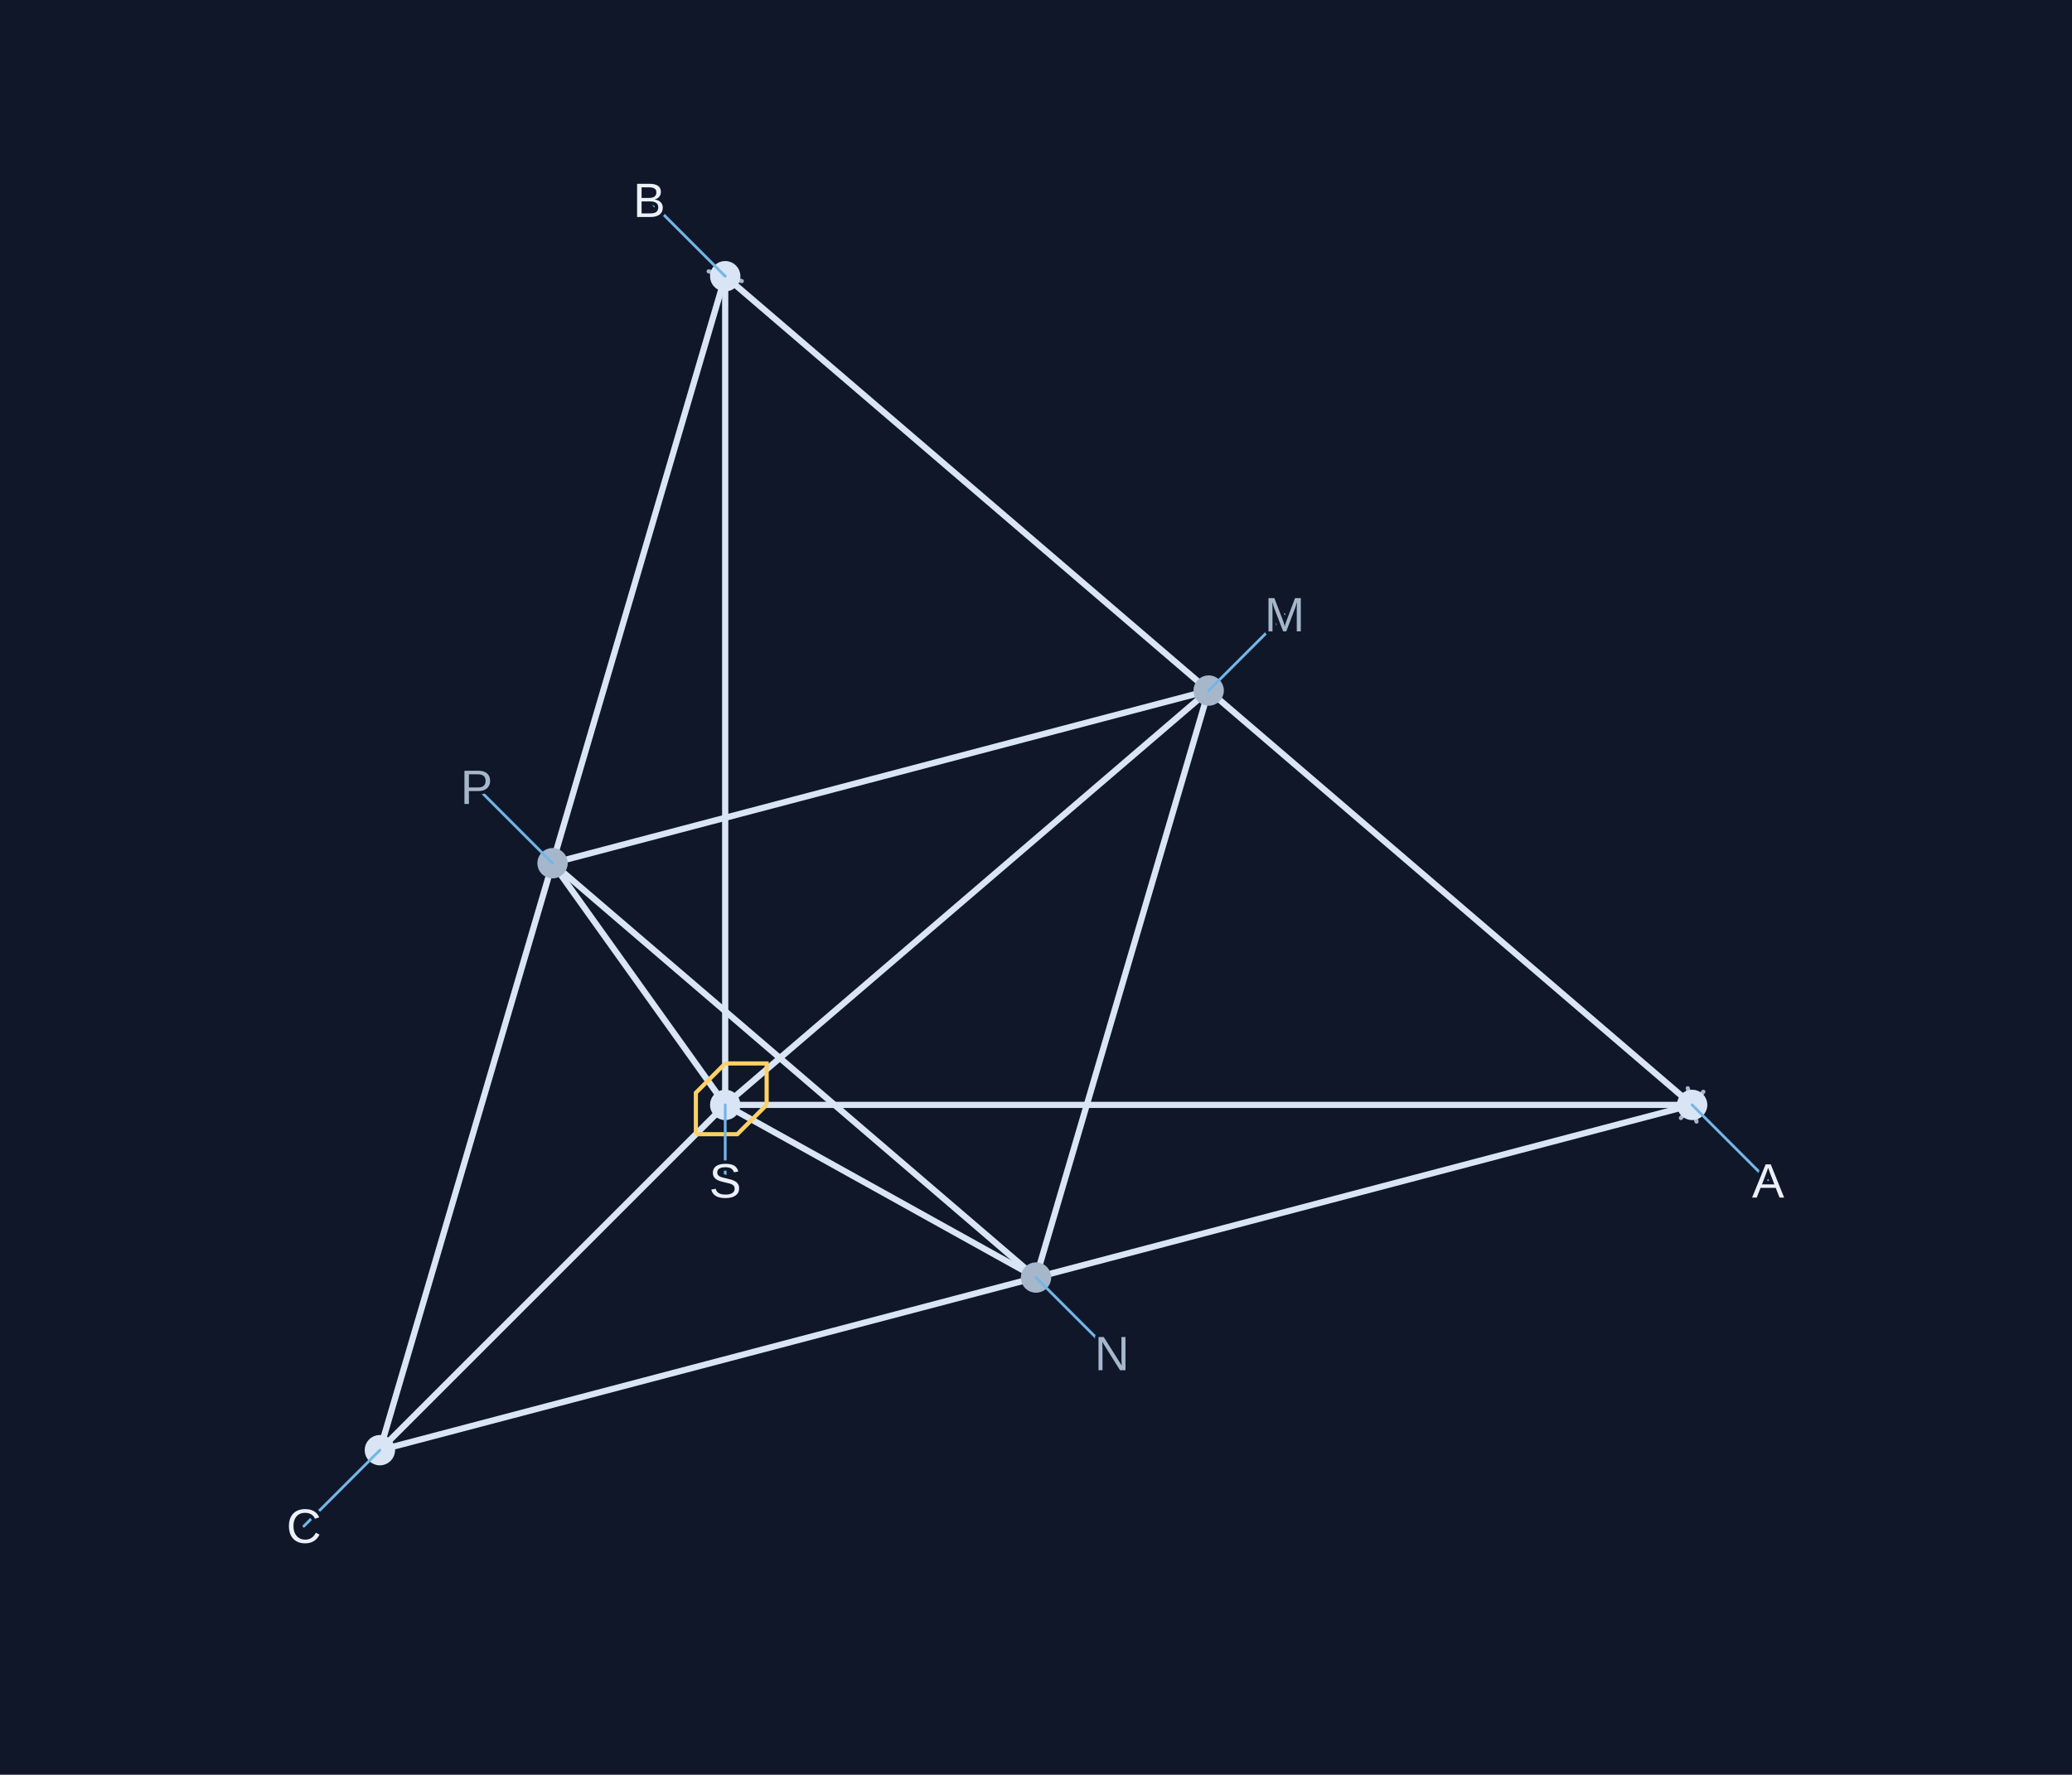
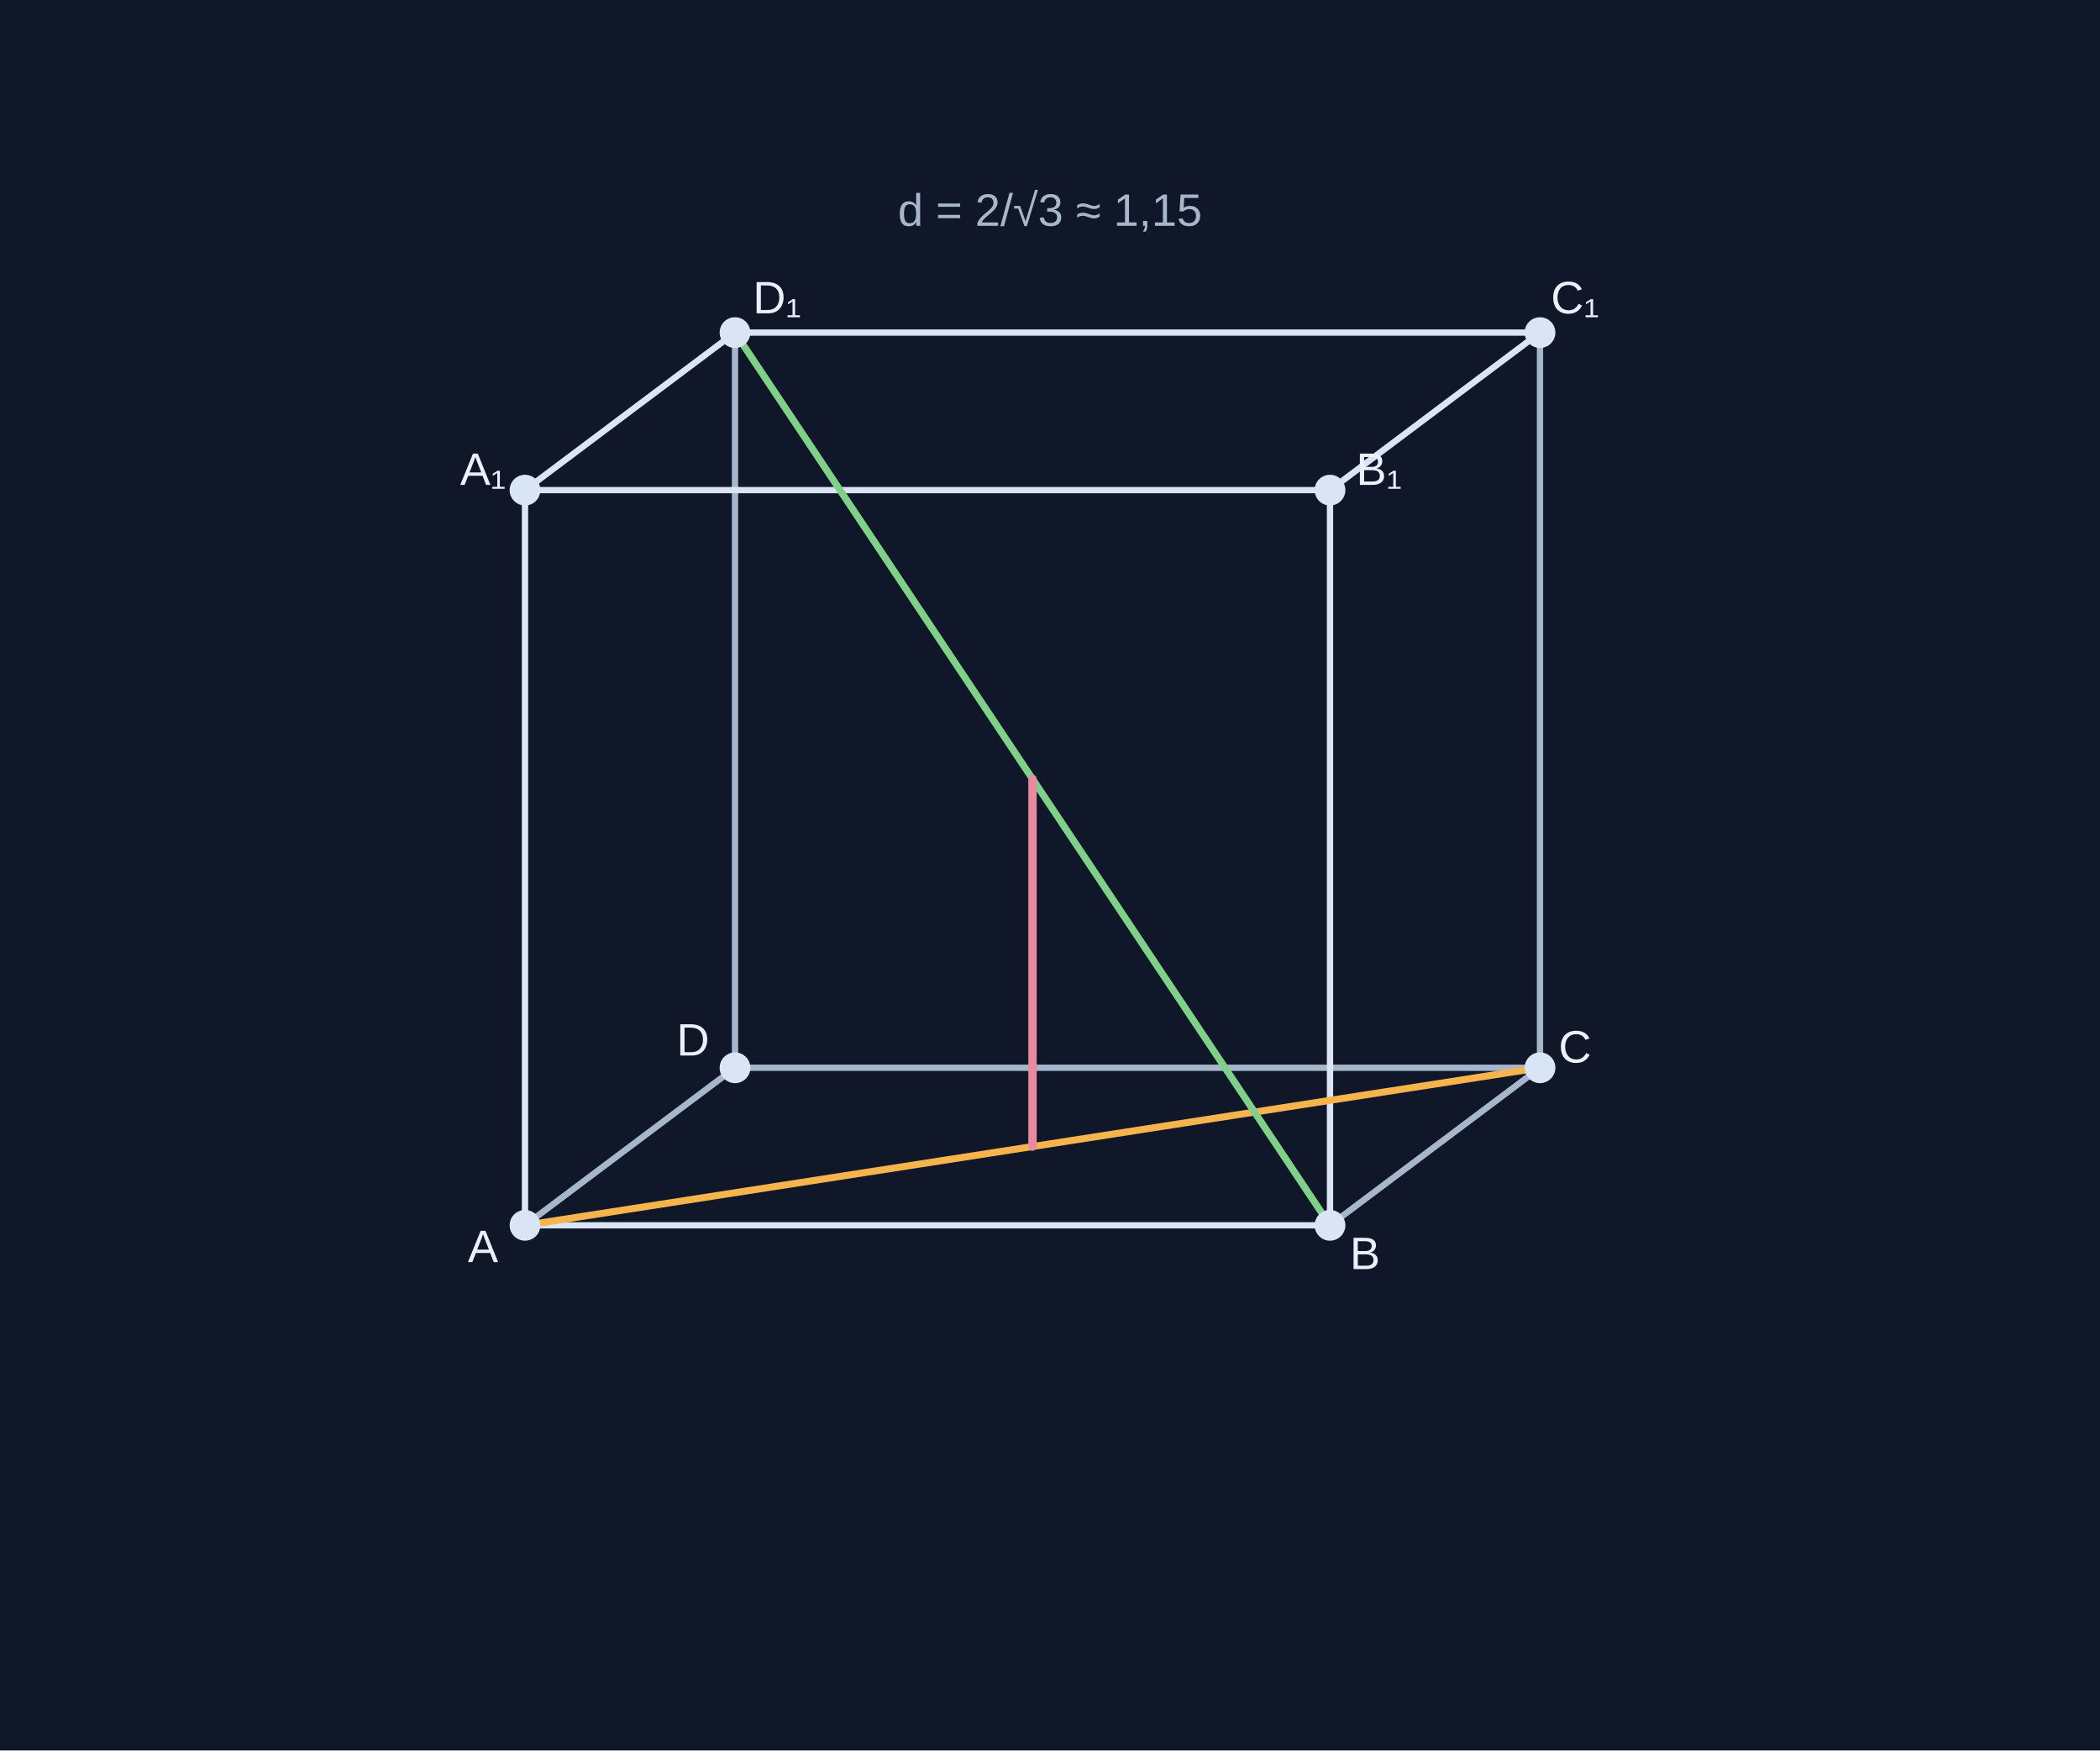
- <svg xmlns="http://www.w3.org/2000/svg" width="600" height="514" viewBox="0 0 600 514" style="background-color: #0F1729;">
-   <rect x="0" y="0" width="600" height="514" fill="#0F1729" />
-   <line x1="210.00" y1="320.00" x2="490.00" y2="320.00" stroke="#D9E5F5" stroke-width="1.8" stroke-linecap="round" />
-   <line x1="210.00" y1="320.00" x2="210.00" y2="80.00" stroke="#D9E5F5" stroke-width="1.8" stroke-linecap="round" />
-   <line x1="210.00" y1="320.00" x2="110.00" y2="420.00" stroke="#D9E5F5" stroke-width="1.8" stroke-linecap="round" />
-   <line x1="490.00" y1="320.00" x2="210.00" y2="80.00" stroke="#D9E5F5" stroke-width="1.8" stroke-linecap="round" />
-   <line x1="210.00" y1="80.00" x2="110.00" y2="420.00" stroke="#D9E5F5" stroke-width="1.8" stroke-linecap="round" />
-   <line x1="490.00" y1="320.00" x2="110.00" y2="420.00" stroke="#D9E5F5" stroke-width="1.8" stroke-linecap="round" />
-   <line x1="350.00" y1="200.00" x2="300.00" y2="370.00" stroke="#D9E5F5" stroke-width="1.8" stroke-linecap="round" />
-   <line x1="300.00" y1="370.00" x2="160.00" y2="250.00" stroke="#D9E5F5" stroke-width="1.8" stroke-linecap="round" />
-   <line x1="160.00" y1="250.00" x2="350.00" y2="200.00" stroke="#D9E5F5" stroke-width="1.8" stroke-linecap="round" />
-   <line x1="210.00" y1="320.00" x2="350.00" y2="200.00" stroke="#D9E5F5" stroke-width="1.8" stroke-linecap="round" />
-   <line x1="210.00" y1="320.00" x2="300.00" y2="370.00" stroke="#D9E5F5" stroke-width="1.8" stroke-linecap="round" />
-   <line x1="210.00" y1="320.00" x2="160.00" y2="250.00" stroke="#D9E5F5" stroke-width="1.8" stroke-linecap="round" />
-   <polyline points="222.00,320.00 222.00,308.00 210.00,308.00" stroke="#FFD166" stroke-width="1.2" fill="none" />
-   <polyline points="222.00,320.00 213.51,328.49 201.51,328.49" stroke="#FFD166" stroke-width="1.2" fill="none" />
-   <polyline points="210.00,308.00 201.51,316.49 201.51,328.49" stroke="#FFD166" stroke-width="1.2" fill="none" />
-   <line x1="493.25" y1="316.20" x2="486.75" y2="323.80" stroke="#A6B7CC" stroke-width="1.2" stroke-linecap="round" class="midpoint-tick" />
-   <line x1="488.73" y1="315.16" x2="491.27" y2="324.84" stroke="#A6B7CC" stroke-width="1.2" stroke-linecap="round" class="midpoint-tick" />
-   <line x1="205.20" y1="78.59" x2="214.80" y2="81.41" stroke="#A6B7CC" stroke-width="1.2" stroke-linecap="round" class="midpoint-tick" />
-   <circle cx="210.00" cy="320.00" r="3.50" stroke="#D9E5F5" stroke-width="1.8" fill="#D9E5F5" />
-   <circle cx="490.00" cy="320.00" r="3.50" stroke="#D9E5F5" stroke-width="1.8" fill="#D9E5F5" />
-   <circle cx="210.00" cy="80.00" r="3.50" stroke="#D9E5F5" stroke-width="1.8" fill="#D9E5F5" />
-   <circle cx="110.00" cy="420.00" r="3.50" stroke="#D9E5F5" stroke-width="1.8" fill="#D9E5F5" />
-   <circle cx="350.00" cy="200.00" r="3.50" stroke="#A6B7CC" stroke-width="1.8" fill="#A6B7CC" />
-   <circle cx="300.00" cy="370.00" r="3.50" stroke="#A6B7CC" stroke-width="1.8" fill="#A6B7CC" />
-   <circle cx="160.00" cy="250.00" r="3.50" stroke="#A6B7CC" stroke-width="1.8" fill="#A6B7CC" />
-   <line x1="210.00" y1="320.00" x2="210.00" y2="342.00" stroke="#73B6E6" stroke-width="0.8" stroke-linecap="round" />
-   <text x="210.00" y="342.00" fill="#EAF1FA" font-family="Arial, Helvetica, sans-serif" font-size="14" text-anchor="middle" dominant-baseline="central" paint-order="stroke fill" stroke="#0F1729" stroke-width="2" stroke-linejoin="round">S</text>
-   <line x1="490.00" y1="320.00" x2="512.00" y2="342.00" stroke="#73B6E6" stroke-width="0.8" stroke-linecap="round" />
-   <text x="512.00" y="342.00" fill="#EAF1FA" font-family="Arial, Helvetica, sans-serif" font-size="14" text-anchor="middle" dominant-baseline="central" paint-order="stroke fill" stroke="#0F1729" stroke-width="2" stroke-linejoin="round">A</text>
-   <line x1="210.00" y1="80.00" x2="188.00" y2="58.00" stroke="#73B6E6" stroke-width="0.8" stroke-linecap="round" />
-   <text x="188.00" y="58.00" fill="#EAF1FA" font-family="Arial, Helvetica, sans-serif" font-size="14" text-anchor="middle" dominant-baseline="central" paint-order="stroke fill" stroke="#0F1729" stroke-width="2" stroke-linejoin="round">B</text>
-   <line x1="110.00" y1="420.00" x2="88.00" y2="442.00" stroke="#73B6E6" stroke-width="0.8" stroke-linecap="round" />
-   <text x="88.00" y="442.00" fill="#EAF1FA" font-family="Arial, Helvetica, sans-serif" font-size="14" text-anchor="middle" dominant-baseline="central" paint-order="stroke fill" stroke="#0F1729" stroke-width="2" stroke-linejoin="round">C</text>
-   <line x1="350.00" y1="200.00" x2="372.00" y2="178.00" stroke="#73B6E6" stroke-width="0.8" stroke-linecap="round" />
-   <text x="372.00" y="178.00" fill="#A6B7CC" font-family="Arial, Helvetica, sans-serif" font-size="14" text-anchor="middle" dominant-baseline="central" paint-order="stroke fill" stroke="#0F1729" stroke-width="2" stroke-linejoin="round">M</text>
-   <line x1="300.00" y1="370.00" x2="322.00" y2="392.00" stroke="#73B6E6" stroke-width="0.8" stroke-linecap="round" />
-   <text x="322.00" y="392.00" fill="#A6B7CC" font-family="Arial, Helvetica, sans-serif" font-size="14" text-anchor="middle" dominant-baseline="central" paint-order="stroke fill" stroke="#0F1729" stroke-width="2" stroke-linejoin="round">N</text>
-   <line x1="160.00" y1="250.00" x2="138.00" y2="228.00" stroke="#73B6E6" stroke-width="0.8" stroke-linecap="round" />
-   <text x="138.00" y="228.00" fill="#A6B7CC" font-family="Arial, Helvetica, sans-serif" font-size="14" text-anchor="middle" dominant-baseline="central" paint-order="stroke fill" stroke="#0F1729" stroke-width="2" stroke-linejoin="round">P</text>
+ <svg xmlns="http://www.w3.org/2000/svg" width="600" height="500" viewBox="0 0 600 500" style="background-color: #0F1729;">
+   <rect x="0" y="0" width="600" height="500" fill="#0F1729" />
+   <line x1="150.00" y1="350.00" x2="380.00" y2="350.00" stroke="#D9E5F5" stroke-width="1.8" stroke-linecap="round" />
+   <line x1="380.00" y1="350.00" x2="440.00" y2="305.00" stroke="#A6B7CC" stroke-width="1.8" stroke-linecap="round" />
+   <line x1="440.00" y1="305.00" x2="210.00" y2="305.00" stroke="#A6B7CC" stroke-width="1.8" stroke-linecap="round" />
+   <line x1="210.00" y1="305.00" x2="150.00" y2="350.00" stroke="#A6B7CC" stroke-width="1.8" stroke-linecap="round" />
+   <line x1="150.00" y1="350.00" x2="150.00" y2="140.00" stroke="#D9E5F5" stroke-width="1.8" stroke-linecap="round" />
+   <line x1="380.00" y1="350.00" x2="380.00" y2="140.00" stroke="#D9E5F5" stroke-width="1.8" stroke-linecap="round" />
+   <line x1="440.00" y1="305.00" x2="440.00" y2="95.00" stroke="#A6B7CC" stroke-width="1.8" stroke-linecap="round" />
+   <line x1="210.00" y1="305.00" x2="210.00" y2="95.00" stroke="#A6B7CC" stroke-width="1.8" stroke-linecap="round" />
+   <line x1="150.00" y1="140.00" x2="380.00" y2="140.00" stroke="#D9E5F5" stroke-width="1.8" stroke-linecap="round" />
+   <line x1="380.00" y1="140.00" x2="440.00" y2="95.00" stroke="#D9E5F5" stroke-width="1.8" stroke-linecap="round" />
+   <line x1="440.00" y1="95.00" x2="210.00" y2="95.00" stroke="#D9E5F5" stroke-width="1.8" stroke-linecap="round" />
+   <line x1="210.00" y1="95.00" x2="150.00" y2="140.00" stroke="#D9E5F5" stroke-width="1.8" stroke-linecap="round" />
+   <line x1="150.00" y1="350.00" x2="440.00" y2="305.00" stroke="#F6B44C" stroke-width="2.0" stroke-linecap="round" />
+   <line x1="380.00" y1="350.00" x2="210.00" y2="95.00" stroke="#7FD18A" stroke-width="2.0" stroke-linecap="round" />
+   <line x1="295.00" y1="327.50" x2="295.00" y2="222.50" stroke="#E88AA0" stroke-width="2.4" stroke-linecap="round" />
+   <circle cx="150.00" cy="350.00" r="3.5" stroke="#D9E5F5" stroke-width="1.8" fill="#D9E5F5" />
+   <text x="138.00" y="356.00" fill="#EAF1FA" font-family="Arial, Helvetica, sans-serif" font-size="13" text-anchor="middle" dominant-baseline="central">A</text>
+   <circle cx="380.00" cy="350.00" r="3.5" stroke="#D9E5F5" stroke-width="1.8" fill="#D9E5F5" />
+   <text x="390.00" y="358.00" fill="#EAF1FA" font-family="Arial, Helvetica, sans-serif" font-size="13" text-anchor="middle" dominant-baseline="central">B</text>
+   <circle cx="440.00" cy="305.00" r="3.5" stroke="#D9E5F5" stroke-width="1.8" fill="#D9E5F5" />
+   <text x="450.00" y="299.00" fill="#EAF1FA" font-family="Arial, Helvetica, sans-serif" font-size="13" text-anchor="middle" dominant-baseline="central">C</text>
+   <circle cx="210.00" cy="305.00" r="3.5" stroke="#D9E5F5" stroke-width="1.8" fill="#D9E5F5" />
+   <text x="198.00" y="297.00" fill="#EAF1FA" font-family="Arial, Helvetica, sans-serif" font-size="13" text-anchor="middle" dominant-baseline="central">D</text>
+   <circle cx="150.00" cy="140.00" r="3.5" stroke="#D9E5F5" stroke-width="1.8" fill="#D9E5F5" />
+   <text x="138.00" y="134.00" fill="#EAF1FA" font-family="Arial, Helvetica, sans-serif" font-size="13" text-anchor="middle" dominant-baseline="central">A₁</text>
+   <circle cx="380.00" cy="140.00" r="3.5" stroke="#D9E5F5" stroke-width="1.8" fill="#D9E5F5" />
+   <text x="394.00" y="134.00" fill="#EAF1FA" font-family="Arial, Helvetica, sans-serif" font-size="13" text-anchor="middle" dominant-baseline="central">B₁</text>
+   <circle cx="440.00" cy="95.00" r="3.5" stroke="#D9E5F5" stroke-width="1.8" fill="#D9E5F5" />
+   <text x="450.00" y="85.00" fill="#EAF1FA" font-family="Arial, Helvetica, sans-serif" font-size="13" text-anchor="middle" dominant-baseline="central">C₁</text>
+   <circle cx="210.00" cy="95.00" r="3.5" stroke="#D9E5F5" stroke-width="1.8" fill="#D9E5F5" />
+   <text x="222.00" y="85.00" fill="#EAF1FA" font-family="Arial, Helvetica, sans-serif" font-size="13" text-anchor="middle" dominant-baseline="central">D₁</text>
+   <text x="300.00" y="60.00" fill="#A6B7CC" font-family="Arial, Helvetica, sans-serif" font-size="13" text-anchor="middle" dominant-baseline="central">d = 2/√3 ≈ 1,15</text>
</svg>
